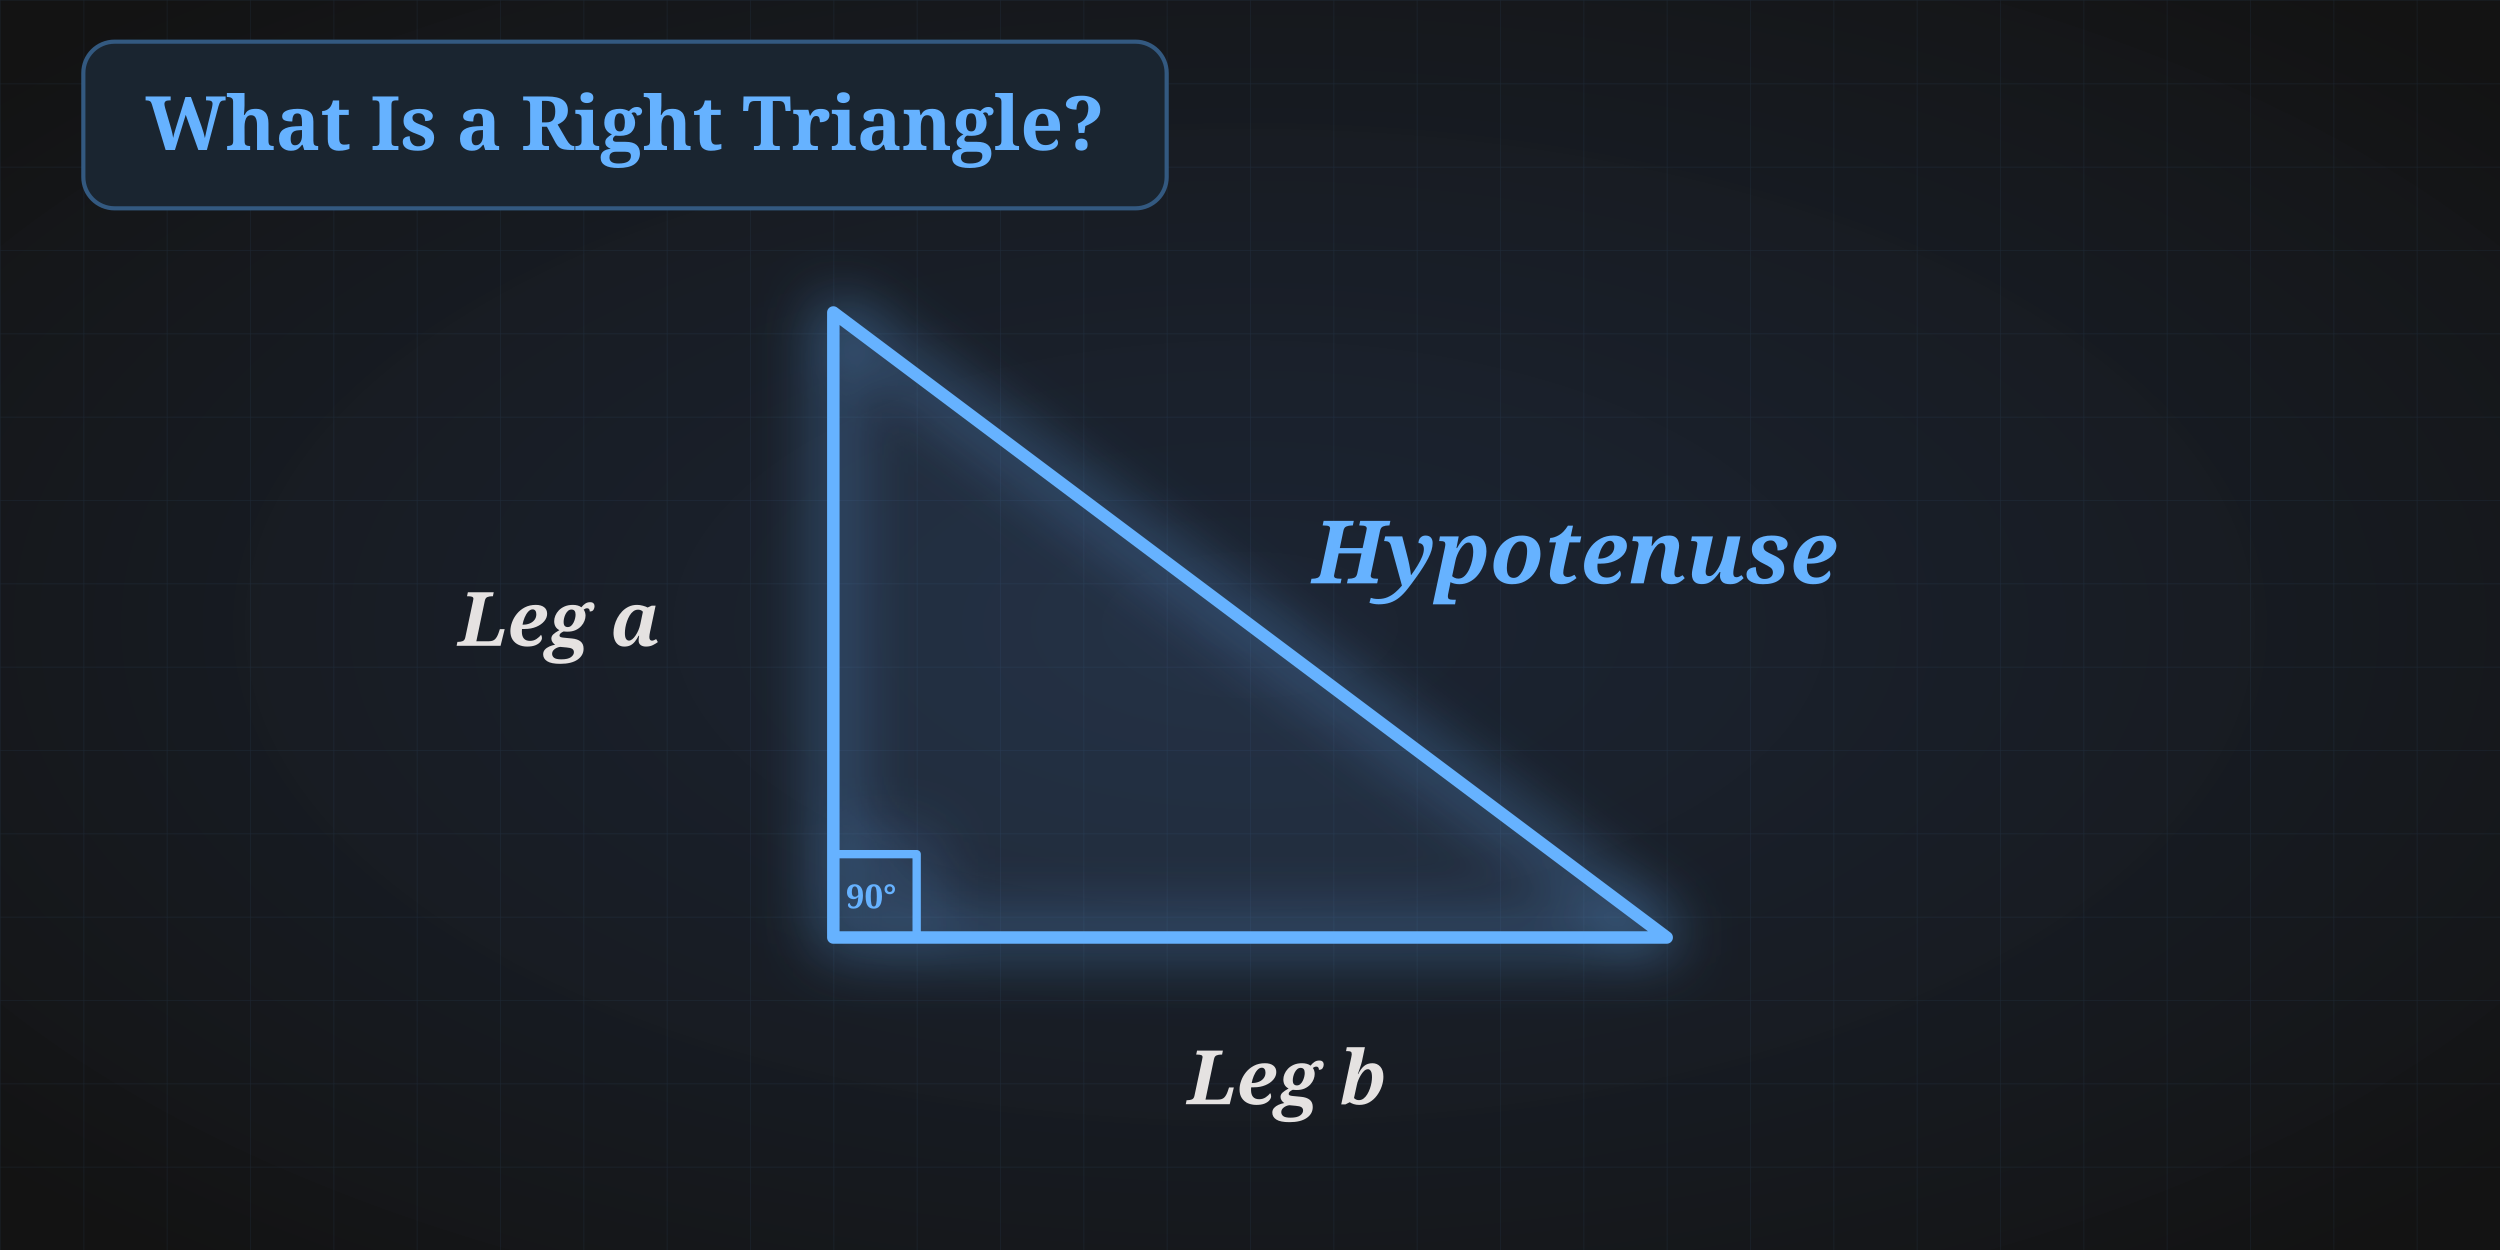
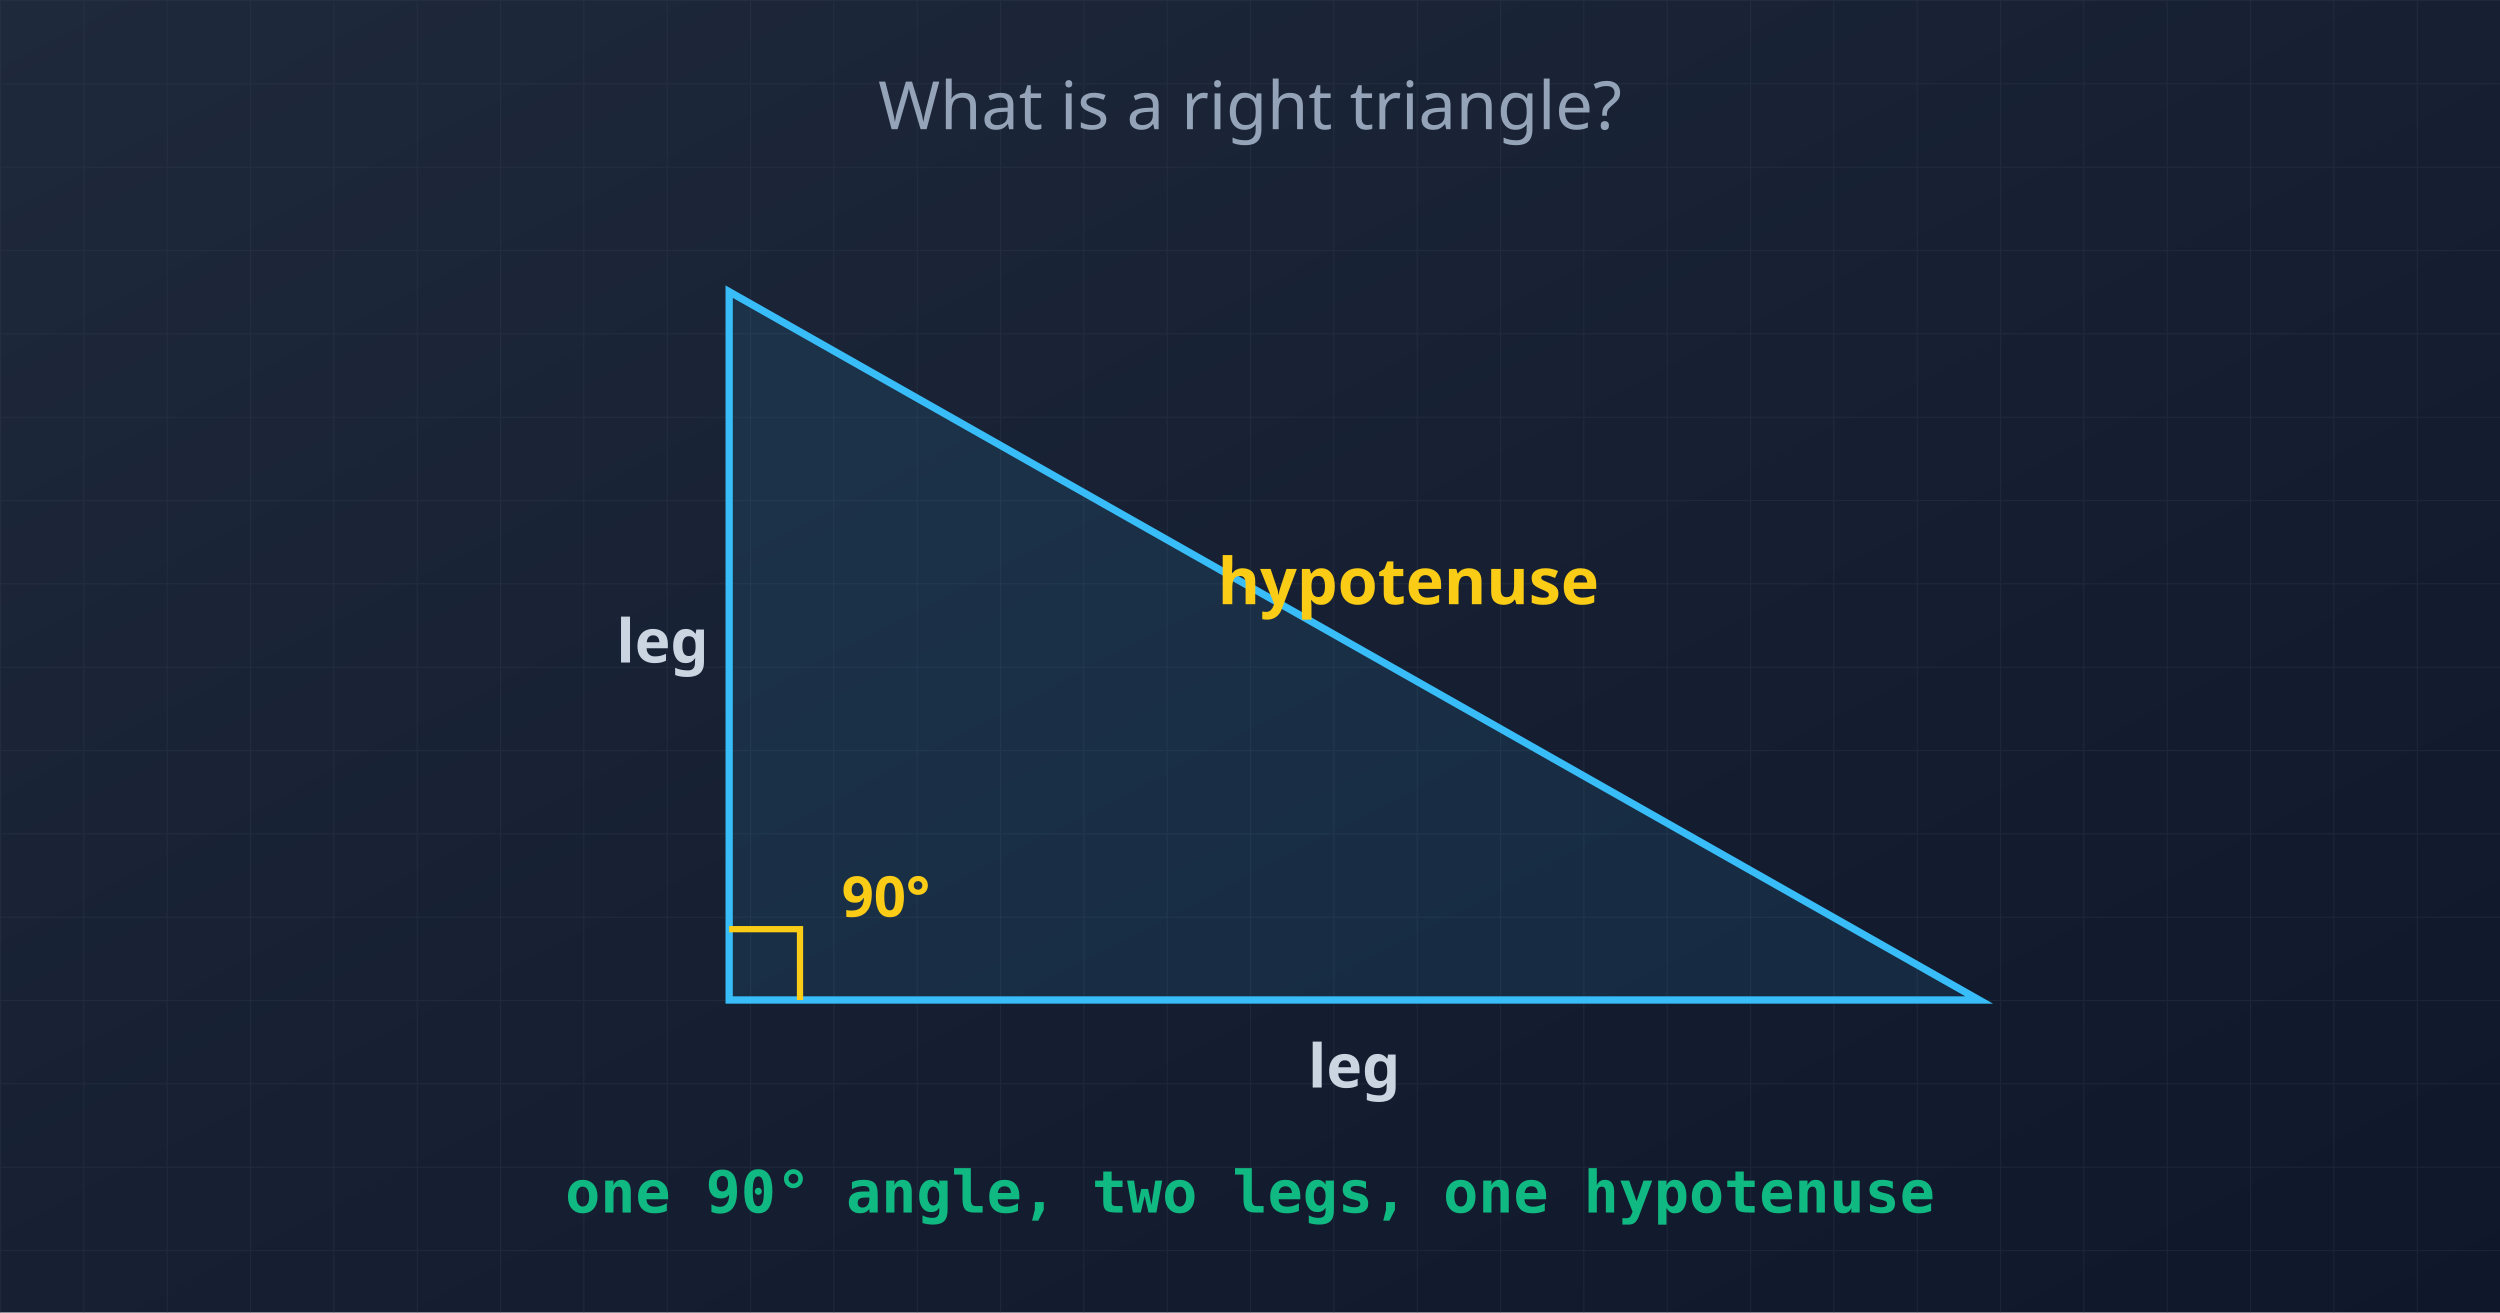
- <svg xmlns="http://www.w3.org/2000/svg" width="1200" height="600" viewBox="0 0 1200 600" fill="none">
-   <rect width="1200" height="600" fill="#131313" />
-   <rect width="1200" height="600" fill="url(#paint0_radial)" />
-   <g opacity="0.1">
+ <svg xmlns="http://www.w3.org/2000/svg" width="1200" height="630">
+   <defs>
+     <linearGradient id="bg" x1="0%" y1="0%" x2="100%" y2="100%">
+       <stop offset="0%" stop-color="#1e293b" />
+       <stop offset="100%" stop-color="#0f172a" />
+     </linearGradient>
    <pattern id="grid" width="40" height="40" patternUnits="userSpaceOnUse">
-       <path d="M 40 0 L 0 0 0 40" fill="none" stroke="#66b2ff" stroke-width="0.5" />
+       <path d="M 40 0 L 0 0 0 40" fill="none" stroke="#334155" stroke-width="1" opacity="0.3" />
    </pattern>
-     <rect width="1200" height="600" fill="url(#grid)" />
-   </g>
-   <filter id="glow" x="-20%" y="-20%" width="140%" height="140%">
-     <feGaussianBlur stdDeviation="15" result="blur" />
-     <feComposite in="SourceGraphic" in2="blur" operator="over" />
-   </filter>
-   <g filter="url(#glow)">
-     <path d="M 400 450 L 400 150 L 800 450 Z" fill="rgba(102, 178, 255, 0.05)" stroke="#66b2ff" stroke-width="6" stroke-linejoin="round" />
-     <path d="M 400 410 L 440 410 L 440 450" fill="none" stroke="#66b2ff" stroke-width="4" stroke-linejoin="round" />
-   </g>
-   <text x="220" y="310" fill="#e5e2e1" font-family="'Noto Serif', Georgia, serif" font-size="36" font-style="italic" font-weight="bold">Leg a</text>
-   <text x="570" y="530" fill="#e5e2e1" font-family="'Noto Serif', Georgia, serif" font-size="36" font-style="italic" font-weight="bold">Leg b</text>
-   <text x="630" y="280" fill="#66b2ff" font-family="'Noto Serif', Georgia, serif" font-size="42" font-style="italic" font-weight="bold">Hypotenuse</text>
-   <g transform="translate(40, 20)">
-     <rect width="520" height="80" rx="15" fill="#1a2530" stroke="#335980" stroke-width="2" />
-     <text x="260" y="52" fill="#66b2ff" font-family="'Noto Serif', Georgia, serif" font-size="36" font-weight="bold" text-anchor="middle">What Is a Right Triangle?</text>
-   </g>
-   <text x="406" y="436" fill="#66b2ff" font-family="'Noto Serif', Georgia, serif" font-size="16" font-weight="bold">90°</text>
-   <defs>
-     <radialGradient id="paint0_radial" cx="0" cy="0" r="1" gradientUnits="userSpaceOnUse" gradientTransform="translate(600 300) rotate(90) scale(400 800)">
-       <stop stop-color="#1e293b" stop-opacity="0.8" />
-       <stop offset="1" stop-color="#131313" stop-opacity="1" />
-     </radialGradient>
  </defs>
+   <rect width="1200" height="630" fill="url(#bg)" />
+   <rect width="1200" height="630" fill="url(#grid)" />
+   <text x="600" y="62" font-family="system-ui, sans-serif" font-size="32" font-weight="500" fill="#94a3b8" text-anchor="middle">What is a right triangle?</text>
+   <polygon points="350,480 950,480 350,140" fill="rgba(56,189,248,0.1)" stroke="#38bdf8" stroke-width="3.5" />
+   <path d="M 350 446 L 384 446 L 384 480" fill="none" stroke="#facc15" stroke-width="3" />
+   <text x="404" y="440" font-family="system-ui, sans-serif" font-size="27" font-weight="700" fill="#facc15">90°</text>
+   <text x="318" y="318" font-family="system-ui, sans-serif" font-size="29" font-weight="600" fill="#cbd5e1" text-anchor="middle">leg</text>
+   <text x="650" y="522" font-family="system-ui, sans-serif" font-size="29" font-weight="600" fill="#cbd5e1" text-anchor="middle">leg</text>
+   <text x="676" y="290" font-family="system-ui, sans-serif" font-size="31" font-weight="700" fill="#facc15" text-anchor="middle">hypotenuse</text>
+   <text x="600" y="582" font-family="monospace" font-size="28" font-weight="bold" fill="#10b981" text-anchor="middle">one 90° angle, two legs, one hypotenuse</text>
</svg>
